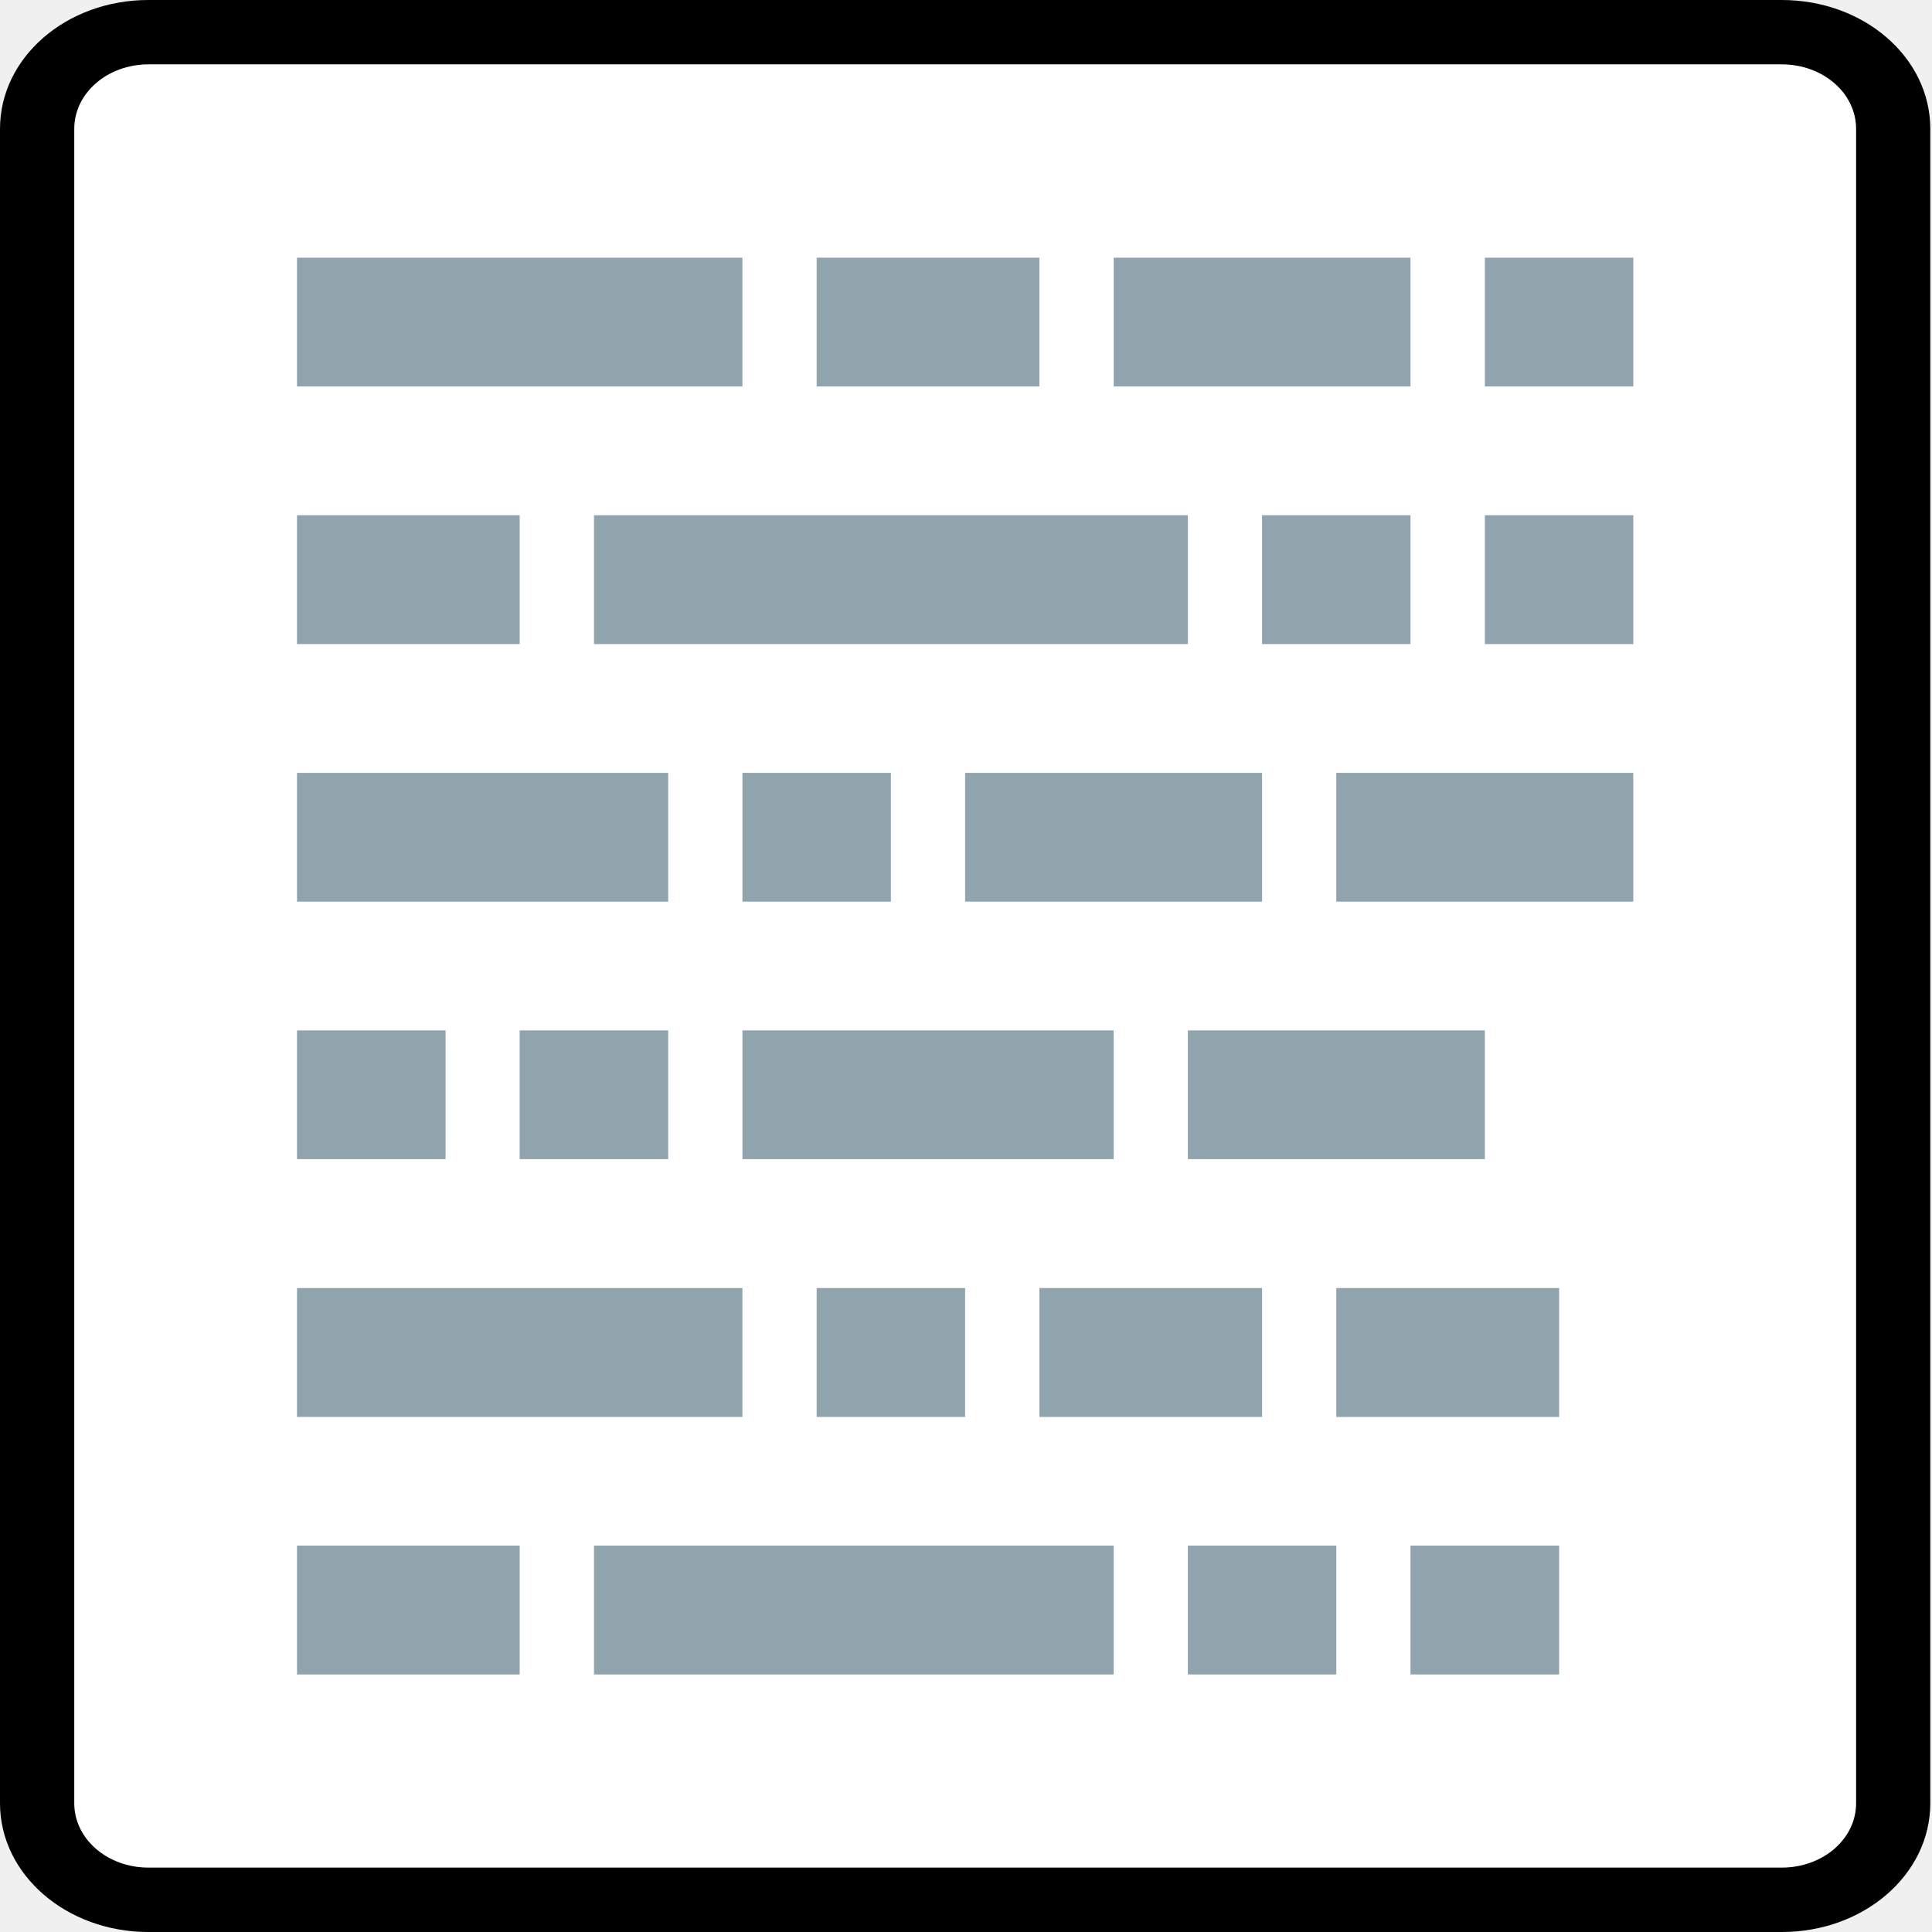
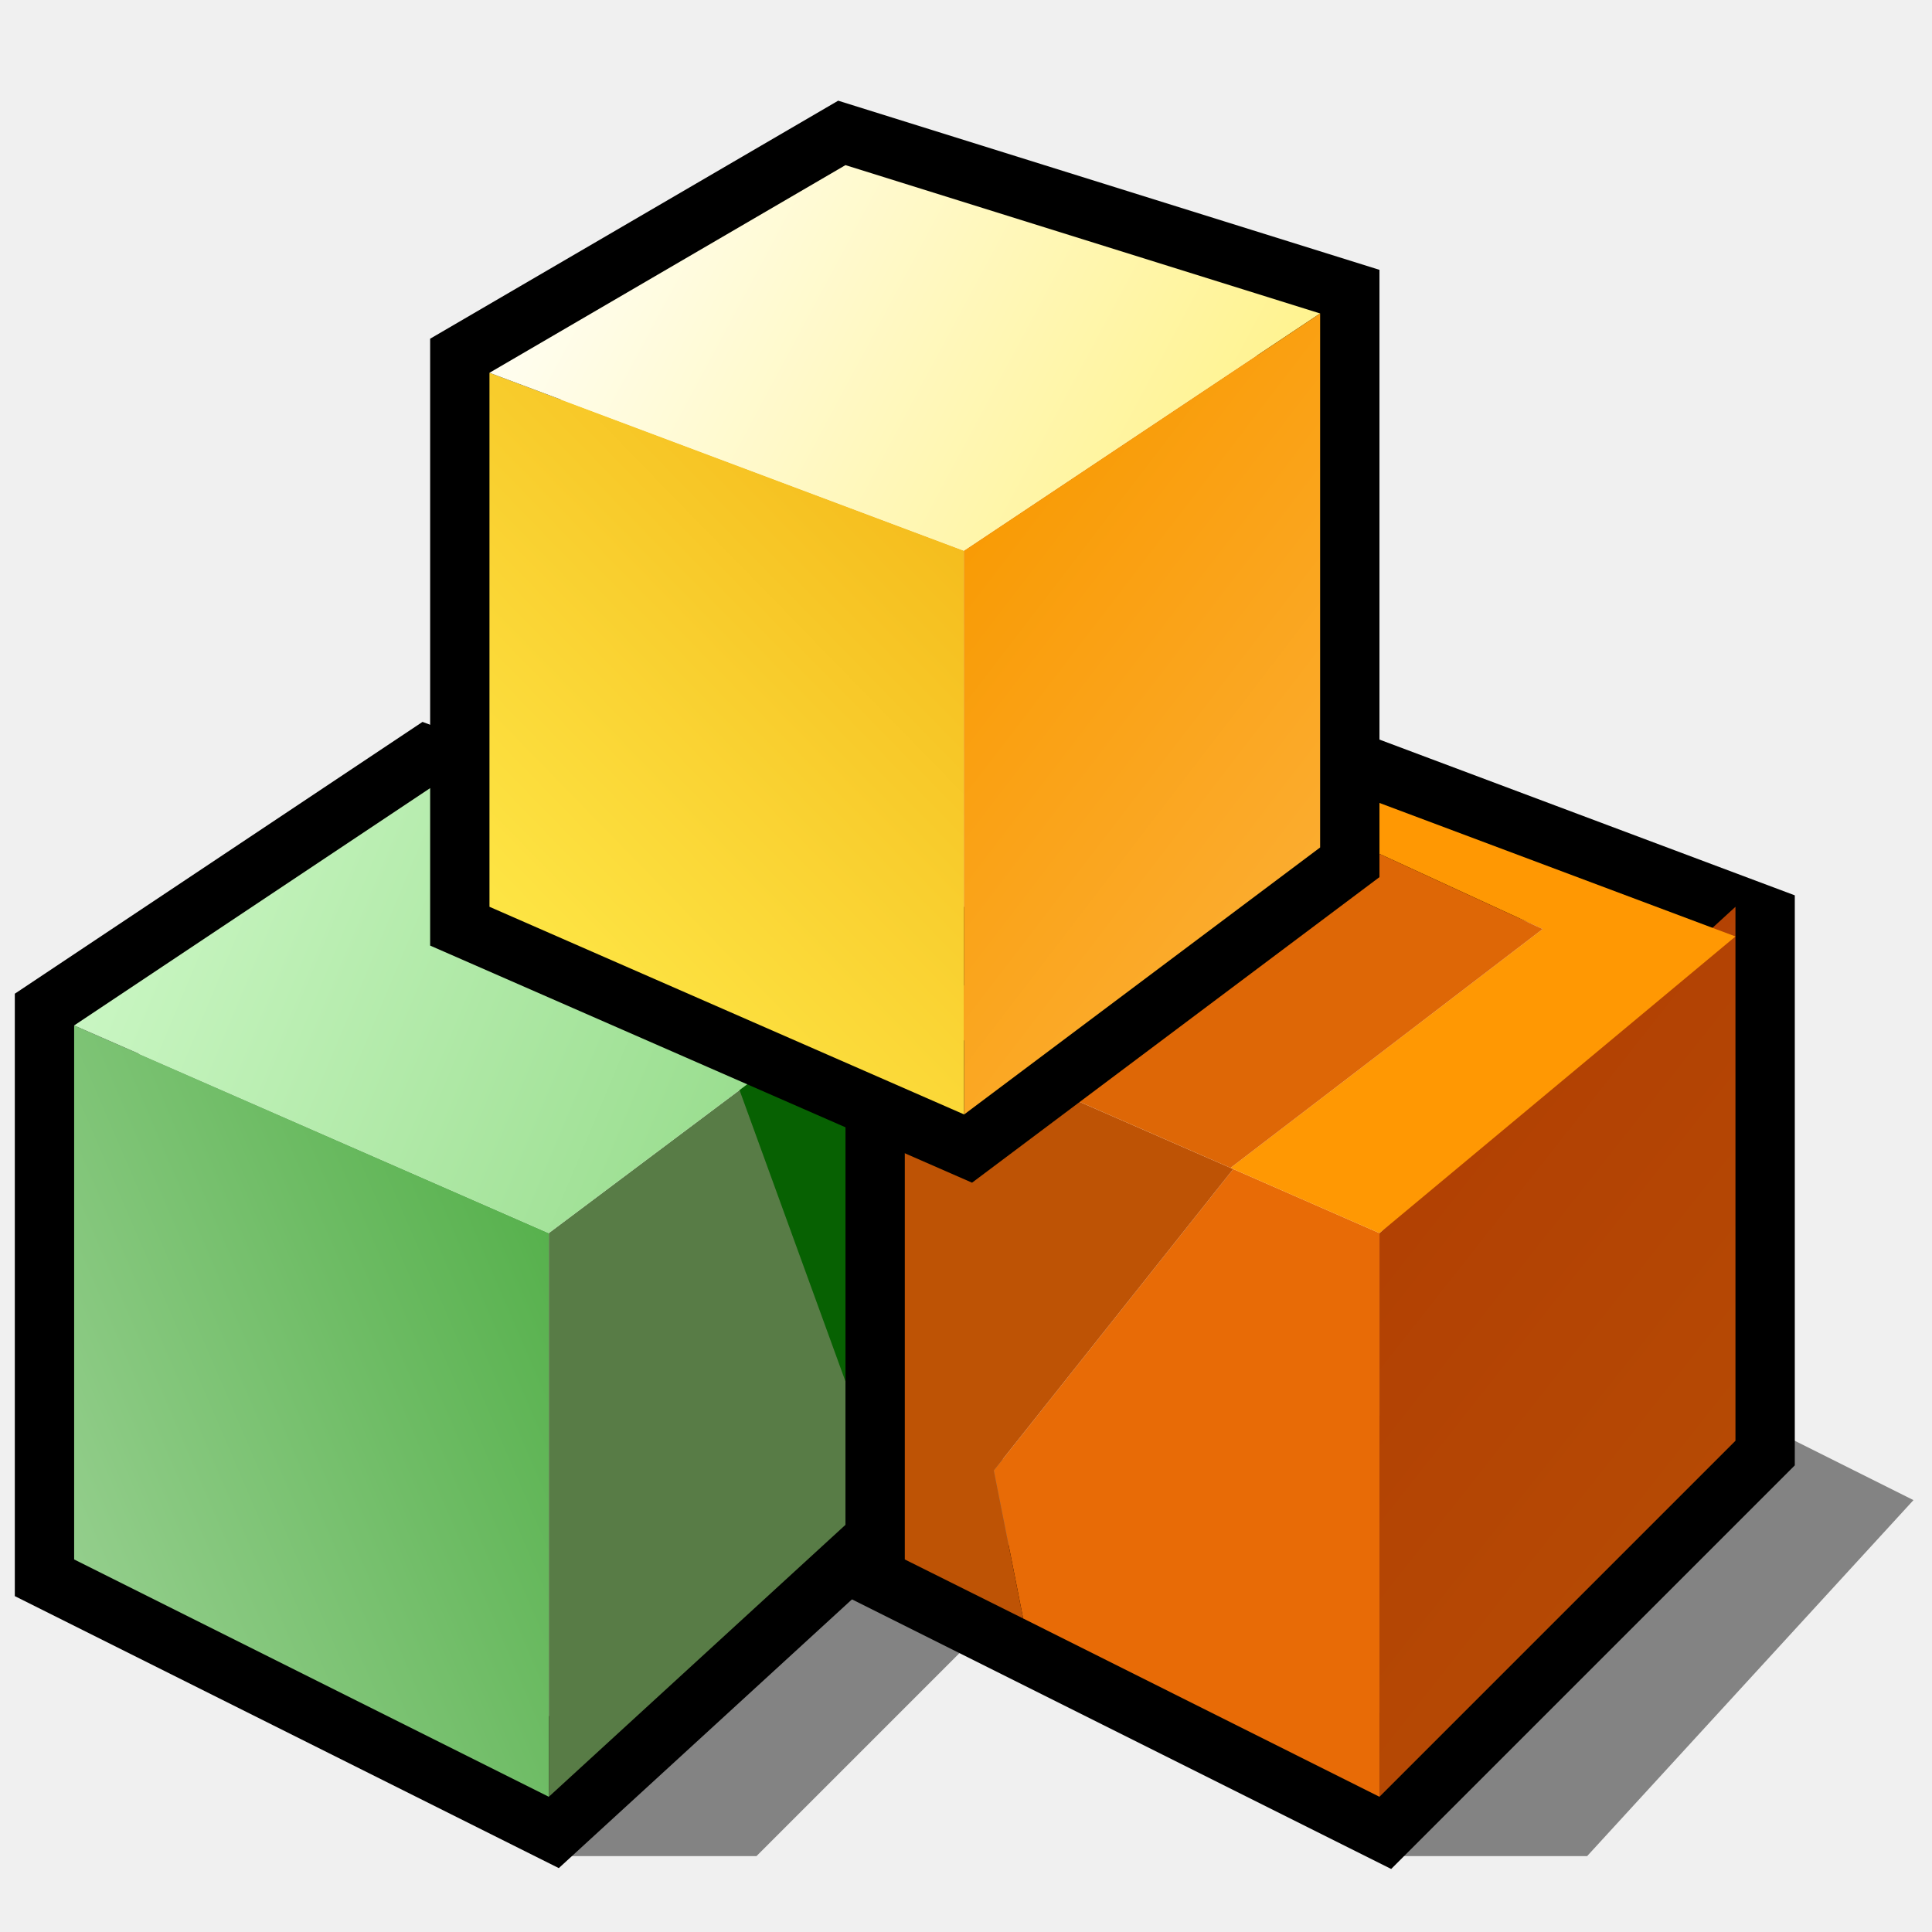
- <svg xmlns="http://www.w3.org/2000/svg" version="1.1" id="svg8" x="0px" y="0px" width="22px" height="22px" viewBox="0 0 22 22" enable-background="new 0 0 22 22" xml:space="preserve">
-   <g id="layer1" transform="translate(0,-288.5333)">
-     <g id="g1070" transform="matrix(0.2645833,0,0,0.2645833,1.058334,213.0543)">
-       <path id="rect827-6" d="M2.391,285.275h70.292c3.543,0,6.393,2.475,6.393,5.544v72.066    c0,3.063-2.849,5.54-6.393,5.54H2.391c-3.541,0-6.391-2.477-6.391-5.54v-72.066C-4,287.75-1.151,285.275,2.391,285.275z" />
-       <path id="rect829-0" fill="#FFFFFF" d="M2.391,288.045h70.292c1.775,0,3.2,1.238,3.2,2.774    v72.066c0,1.532-1.425,2.768-3.2,2.768H2.391c-1.772,0-3.195-1.236-3.195-2.768v-72.066    C-0.804,289.284,0.619,288.045,2.391,288.045z" />
-       <path id="rect969" fill="#90A4AE" d="M8.782,296.365v5.542h19.171v-5.542H8.782z M31.147,296.365v5.542h9.587v-5.542H31.147z     M43.931,296.365v5.542h12.774v-5.542H43.931z M59.905,296.365v5.542h6.389v-5.542H59.905z M8.782,307.449v5.546h9.584v-5.546    H8.782z M21.564,307.449v5.546h25.56v-5.546H21.564z M50.316,307.449v5.546h6.389v-5.546H50.316z M59.905,307.449v5.546h6.389    v-5.546H59.905z M8.782,318.538v5.542h15.976v-5.542H8.782z M27.953,318.538v5.542h6.389v-5.542H27.953z M37.536,318.538v5.542    h12.78v-5.542H37.536z M53.512,318.538v5.542h12.782v-5.542H53.512z M8.782,329.622v5.54h6.395v-5.54H8.782z M18.365,329.622v5.54    h6.393v-5.54H18.365z M27.953,329.622v5.54h15.978v-5.54H27.953z M47.123,329.622v5.54h12.782v-5.54H47.123z M8.782,340.71v5.548    h19.171v-5.548H8.782z M31.147,340.71v5.548h6.389v-5.548H31.147z M40.734,340.71v5.548h9.582v-5.548H40.734z M53.512,340.71    v5.548h9.589v-5.548H53.512z M8.782,351.794v5.547h9.584v-5.547H8.782z M21.564,351.794v5.547h22.367v-5.547H21.564z     M47.123,351.794v5.547h6.389v-5.547H47.123z M56.705,351.794v5.547h6.396v-5.547H56.705z" />
-     </g>
+ <svg xmlns="http://www.w3.org/2000/svg" version="1.1" width="32" height="32" color-interpolation="linearRGB" id="svg66">
+   <defs id="defs70" />
+   <g id="g64" transform="matrix(0.4913684,0,0,0.4913684,0.2453467,0.2782114)">
+     <path style="fill:#010101;fill-opacity:0.455" d="m 18,62 h 7 l 8,-8 13,8 h 7 L 64,50 56,46 30,49 Z" id="path2" />
+     <path style="fill:none;stroke:#000000;stroke-width:4" d="M 2,34 V 52 L 18,60 30,49 V 32 L 14,26 Z" id="path4" />
+     <linearGradient id="gradient0" gradientUnits="userSpaceOnUse" x1="-25.79" y1="20.62" x2="10.43" y2="5.03">
+       <stop offset="0" stop-color="#bde2b7" id="stop6" />
+       <stop offset="1" stop-color="#40a635" id="stop8" />
+     </linearGradient>
+     <path style="fill:url(#gradient0)" d="m 2,34 v 18 l 16,8 V 41 Z" id="path11" />
+     <path style="fill:#587c46" d="M 18,41 V 60 L 30,49 V 32 Z" id="path13" />
+     <path style="fill:#076102" d="m 24,34 4,11 v -9 z" transform="translate(0,1)" id="path15" />
+     <linearGradient id="gradient1" gradientUnits="userSpaceOnUse" x1="12.94" y1="-1.93" x2="52.06" y2="14.45">
+       <stop offset="0" stop-color="#d1facb" id="stop17" />
+       <stop offset="1" stop-color="#76cb68" id="stop19" />
+     </linearGradient>
+     <path style="fill:url(#gradient1)" d="M 2,34 18,41 30,32 14,26 Z" id="path22" />
+     <path style="fill:none;stroke:#000000;stroke-width:4" d="M 30,34 V 52 L 46,60 58,48 V 31 L 42,25 Z" id="path24" />
+     <path style="fill:#e86b06" d="M 33,49 33.99,53.99 46,60 V 41 l -4.93,-2.16 z" id="path26" />
+     <path style="fill:#be5305" d="M 30,34 V 52 L 33.99,53.99 33,49 41.07,38.84 Z" id="path28" />
+     <linearGradient id="gradient2" gradientUnits="userSpaceOnUse" x1="71.36" y1="-3.35" x2="104.04" y2="22.42">
+       <stop offset="0" stop-color="#b03c03" id="stop30" />
+       <stop offset="1" stop-color="#bb5605" id="stop32" />
+     </linearGradient>
+     <path style="fill:url(#gradient2)" d="M 32,18 V 37 L 44,28 V 10 Z M 46,41 V 60 L 58,48 V 30 Z" id="path35" />
+     <path style="fill:#ff9803" d="M 51.5,30.75 40.98,38.8 46,41 58,31 42,25 41.58,26.18 Z" id="path37" />
+     <path style="fill:#de6706" d="M 30,34 40.98,38.8 51.5,30.75 41.58,26.18 Z" id="path39" />
+     <path style="fill:none;stroke:#000000;stroke-width:4" d="m 16,12 v 18 l 16,7 12,-9 V 10 L 28,5 Z" id="path41" />
+     <linearGradient id="gradient3" gradientUnits="userSpaceOnUse" x1="-19.87" y1="-1.53" x2="5.48" y2="-26.29">
+       <stop offset="0" stop-color="#ffec4b" id="stop43" />
+       <stop offset="1" stop-color="#f0a506" id="stop45" />
+     </linearGradient>
+     <path style="fill:url(#gradient3)" d="m 16,12 v 18 l 16,7 V 18 Z" id="path48" />
+     <linearGradient id="gradient4" gradientUnits="userSpaceOnUse" x1="30.5" y1="-22.81" x2="56.01" y2="-9.13">
+       <stop offset="0" stop-color="#ffffff" id="stop50" />
+       <stop offset="1" stop-color="#fff289" id="stop52" />
+     </linearGradient>
+     <path style="fill:url(#gradient4)" d="M 16,12 32,18 44,10 28,5 Z" id="path55" />
+     <linearGradient id="gradient5" gradientUnits="userSpaceOnUse" x1="53.01" y1="-9.55" x2="69.94" y2="3.43">
+       <stop offset="0" stop-color="#f99b05" id="stop57" />
+       <stop offset="1" stop-color="#fcb23d" id="stop59" />
+     </linearGradient>
+     <path style="fill:url(#gradient5)" d="M 32,18 V 37 L 44,28 V 10 Z" id="path62" />
  </g>
</svg>
